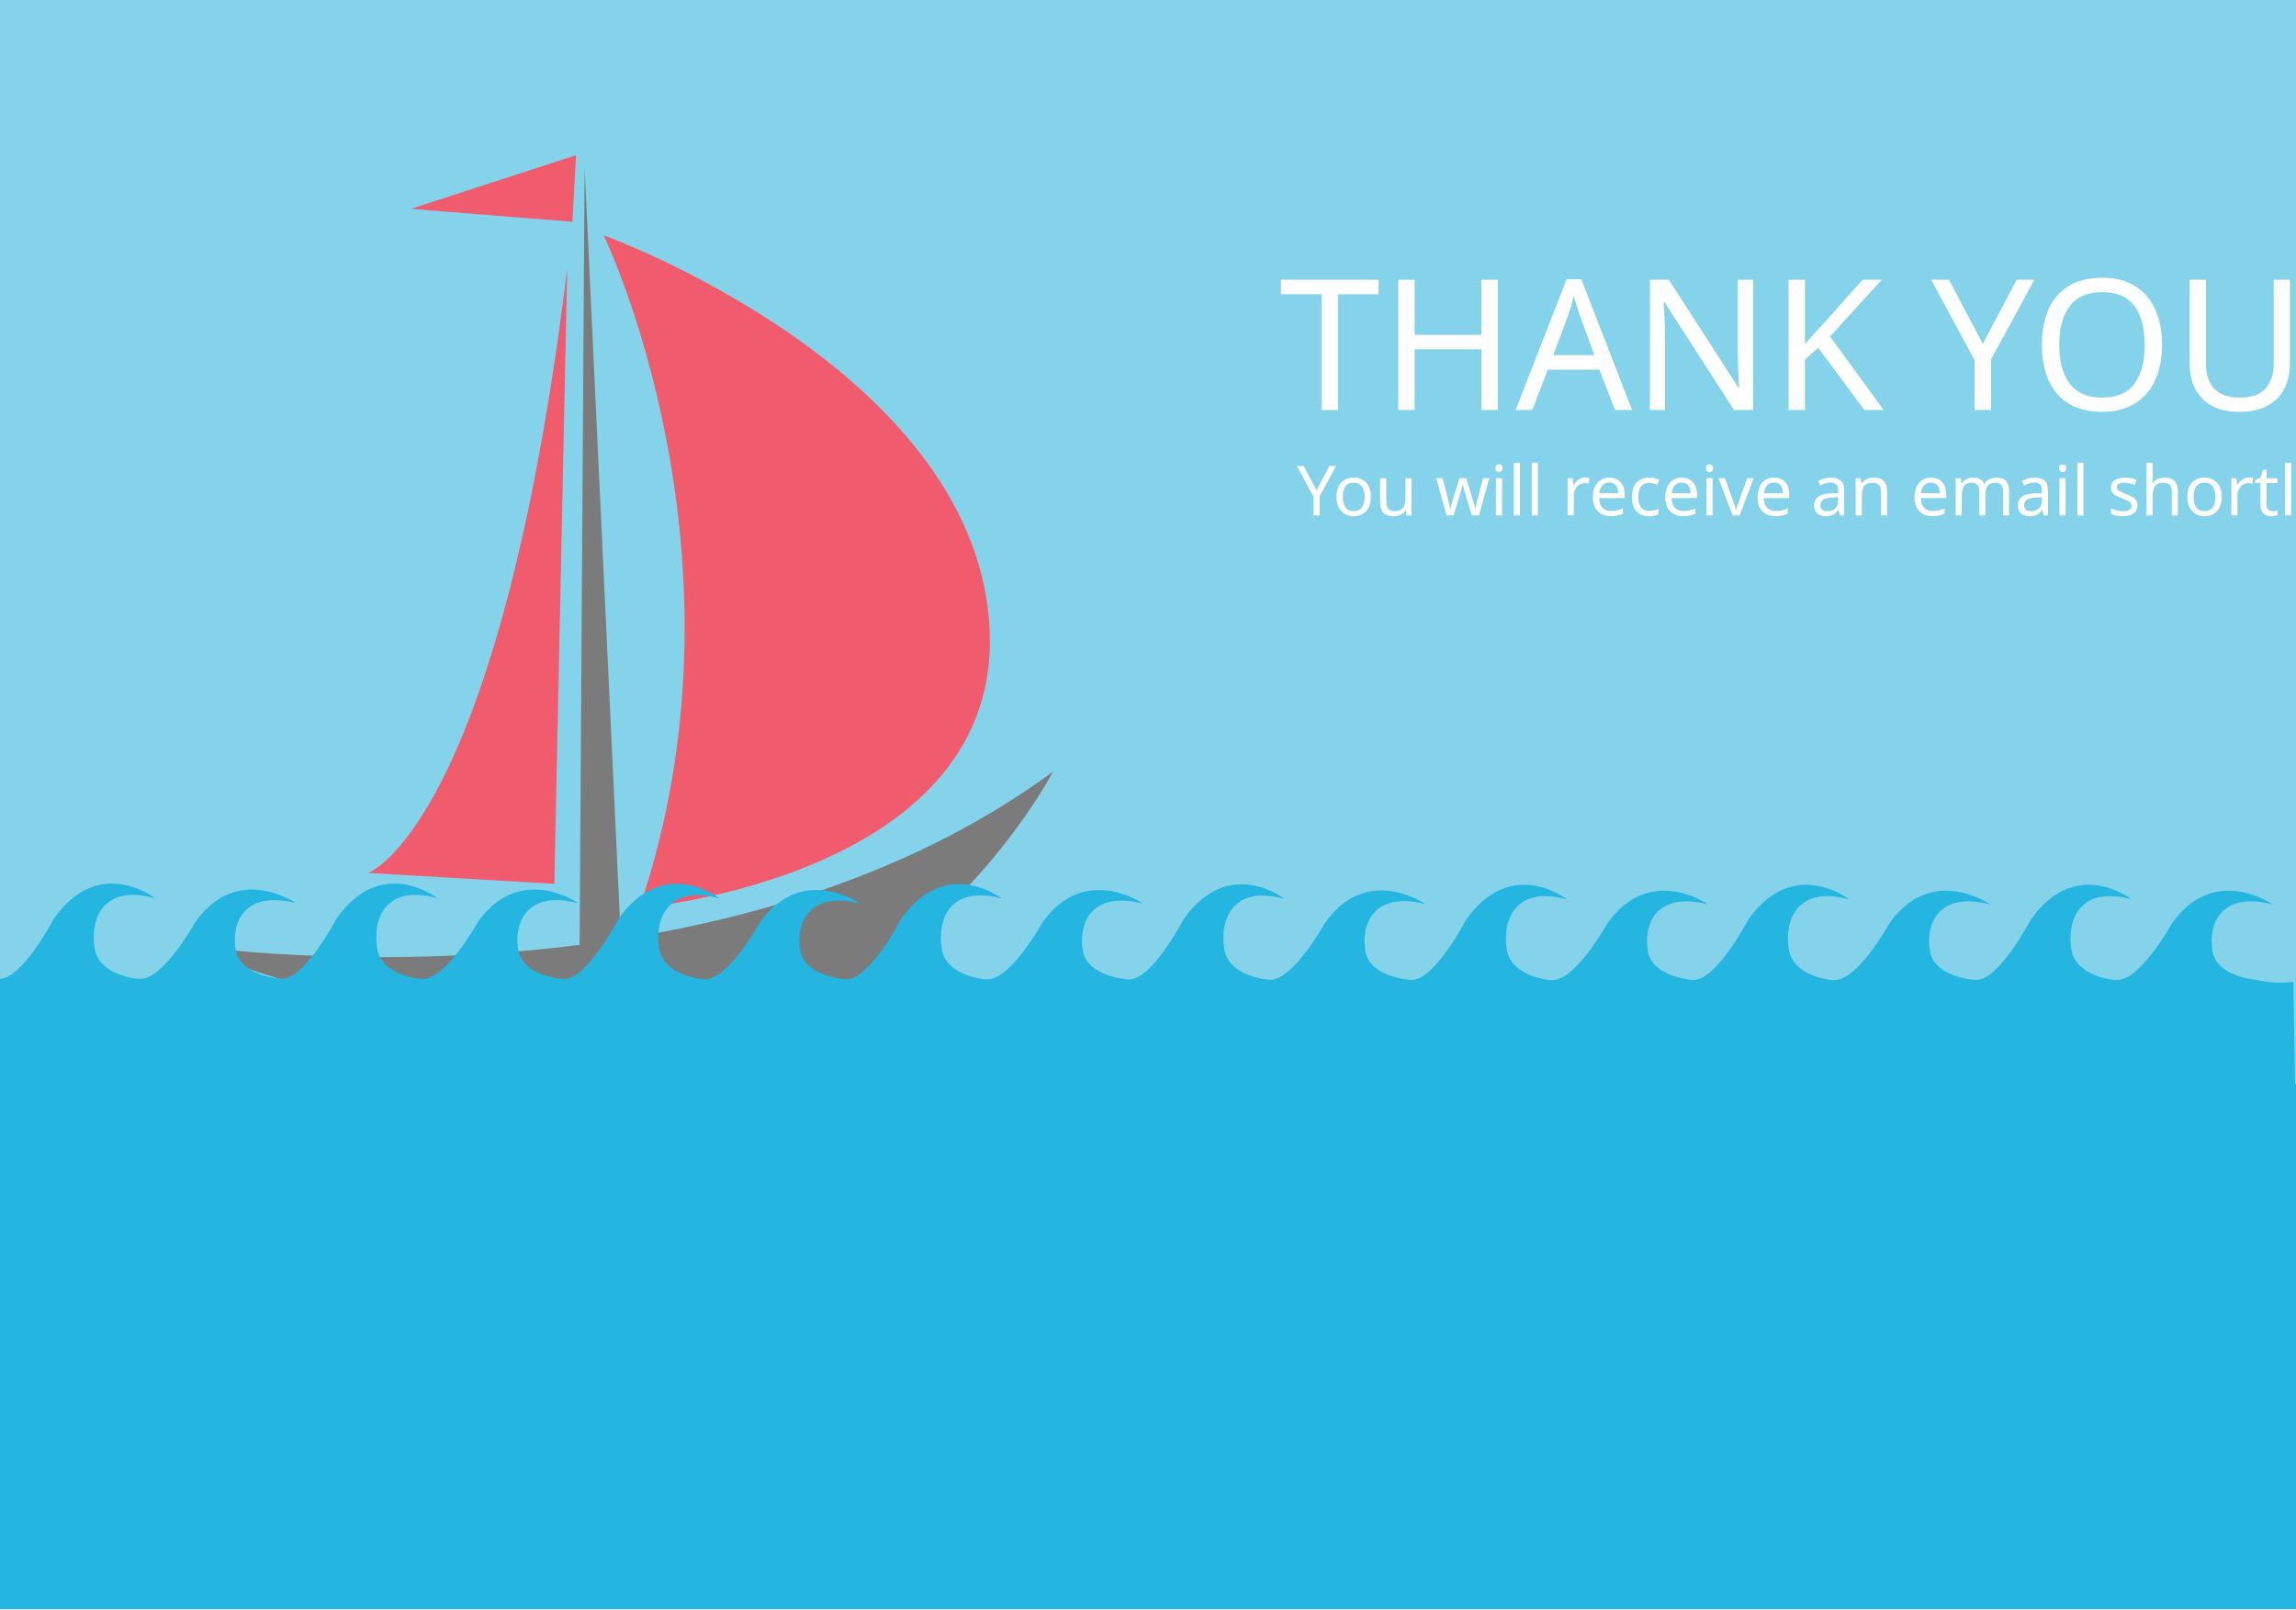
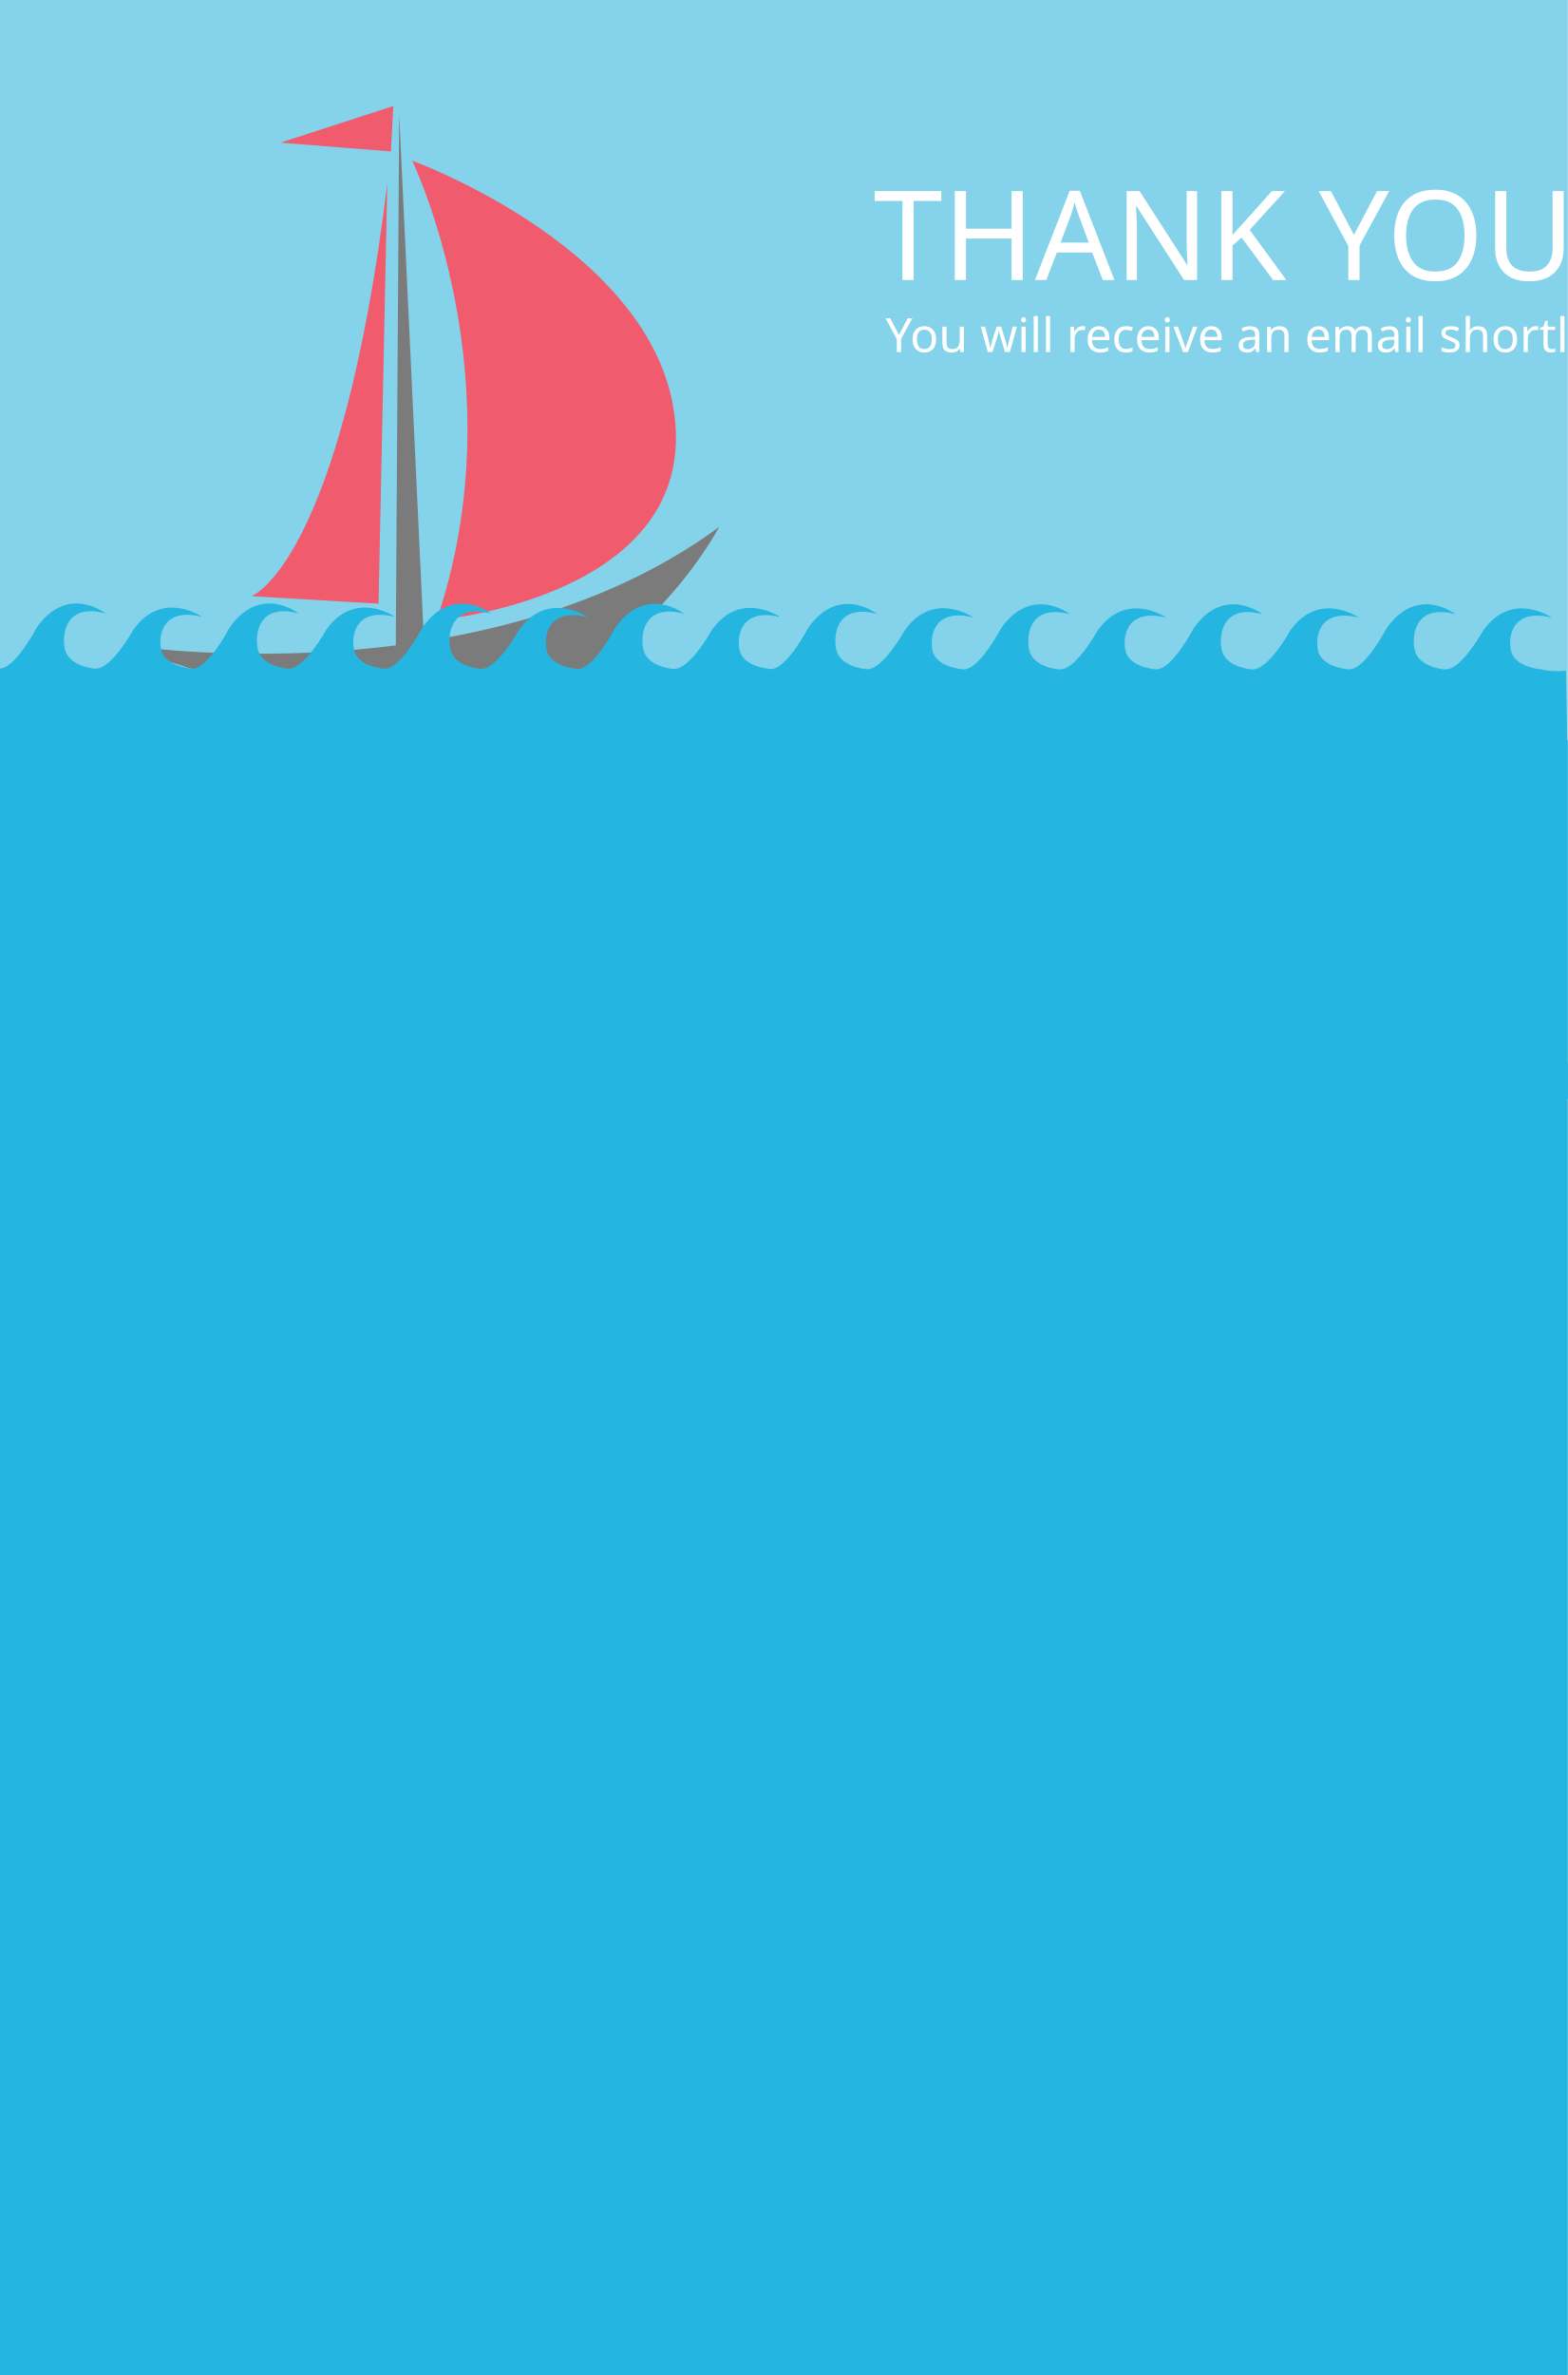
- <svg xmlns="http://www.w3.org/2000/svg" version="1.1" id="Layer_1" x="0px" y="0px" viewBox="0 0 963 674.9" enable-background="new 0 0 963 674.9" xml:space="preserve">
+ <svg xmlns="http://www.w3.org/2000/svg" version="1.1" id="Layer_1" x="0px" y="0px" viewBox="0 0 963 1458.4" enable-background="new 0 0 963 1458.4" xml:space="preserve">
  <rect x="0" y="0" fill="#84D3EA" width="963" height="674.9" />
  <g>
    <g>
      <path fill="#7B7B7B" d="M441.7,323.6c0,0-60.6,116.2-177,111.1c-116.4-5.1-186.5-38.3-186.5-38.3s74.3,11.4,164.9-0.1l2.1-326    l15.2,323.6C320.8,384.4,386.6,364.2,441.7,323.6z" />
    </g>
    <polygon fill="#F05B6E" points="241.6,65.1 240.1,93 172.3,87.6  " />
    <path fill="#F05B6E" d="M237.9,112.6l-5.4,258.1l-78.1-4.6C154.4,366.2,209.3,346.7,237.9,112.6z" />
    <path fill="#F05B6E" d="M253.2,98.7c0,0,65.1,134.4,15,282.1c0,0,154.7-13.2,146.7-119.9S253.2,98.7,253.2,98.7z" />
  </g>
  <path fill="#24B5E1" d="M963,454.9v220H0V474.3h-0.8v-30h0.5l-0.5-33.8c9.8,1,23.4-25.2,23.4-25.2c19-27,42.3-8.6,42.3-8.6  c-22.3-6.1-27.2,9.5-25.2,21.2c1.9,11,17.1,12.6,18.7,12.7v-0.1c9.8,1,23.4-23.6,23.4-23.6c17.7-25.3,42.3-8.1,42.3-8.1  c-22.3-5.7-27.2,9-25.2,19.8c2,10.4,17.5,11.8,18.8,11.9v0c9.8,1,23.4-25.2,23.4-25.2c19-27,42.3-8.6,42.3-8.6  c-22.3-6.1-27.2,9.5-25.2,21.2c1.9,11,17,12.6,18.7,12.7v-0.1c9.8,1,23.4-23.6,23.4-23.6c17.6-25.3,42.3-8.1,42.3-8.1  c-22.3-5.7-27.2,9-25.2,19.9c1.9,10.1,16.6,11.7,18.6,11.9c0.1,0,0.1,0,0.2,0c9.8,0.6,23.2-25.2,23.2-25.2c19-27,42.3-8.6,42.3-8.6  c-22.3-6.1-27.2,9.5-25.2,21.2c1.9,11,17,12.6,18.7,12.7v0c9.8,0.9,23.4-23.6,23.4-23.6c17.7-25.3,42.3-8.1,42.3-8.1  c-22.3-5.7-27.2,9-25.2,19.8c1.9,10.4,17.5,11.8,18.8,11.9v0c9.8,1,23.4-25.2,23.4-25.2c19-27,42.3-8.6,42.3-8.6  c-22.3-6.1-27.2,9.5-25.2,21.2c1.9,11,17,12.6,18.7,12.7l0-0.1c9.8,1,23.4-23.6,23.4-23.6c17.6-25.3,42.3-8.1,42.3-8.1  c-22.3-5.7-27.2,9-25.2,19.9c2,10.6,18.1,11.8,18.8,11.9v0c9.8,1,23.4-25.2,23.4-25.2c19-27,42.3-8.6,42.3-8.6  c-22.3-6.1-27.2,9.5-25.2,21.2c1.9,11,17,12.6,18.7,12.7v0c9.8,1,23.4-23.6,23.4-23.6c17.6-25.3,42.3-8.1,42.3-8.1  c-22.3-5.7-27.2,9-25.2,19.9c1.9,10.4,17.5,11.8,18.8,11.9v0c9.8,1,23.4-25.2,23.4-25.2c19-27,42.3-8.6,42.3-8.6  c-22.3-6.1-27.2,9.6-25.2,21.2c1.9,11,17,12.6,18.7,12.7v-0.1c9.8,1,23.4-23.6,23.4-23.6c17.7-25.3,42.3-8.1,42.3-8.1  c-22.3-5.7-27.2,9-25.2,19.8c1.9,10.2,16.6,11.7,18.6,11.9c0.1,0,0.1,0,0.2,0c9.8,0.6,23.2-25.2,23.2-25.2c19-27,42.3-8.6,42.3-8.6  c-22.3-6.1-27.2,9.5-25.2,21.2c1.9,11,17,12.6,18.7,12.7v-0.1c9.8,1,23.4-23.6,23.4-23.6c17.6-25.3,42.3-8.1,42.3-8.1  c-22.3-5.7-27.2,9-25.2,19.8c2,10.5,17.5,11.8,18.8,11.9v0c9.8,1,23.4-25.2,23.4-25.2c19-27,42.3-8.6,42.3-8.6  c-22.3-6.1-27.2,9.5-25.2,21.2c1.9,11,17.1,12.6,18.7,12.7v-0.1c9.8,1,23.4-23.6,23.4-23.6c17.6-25.3,42.3-8.1,42.3-8.1  c-22.3-5.7-27.2,9-25.2,19.8c2,10.9,18.8,11.9,18.8,11.9s5.8,1.9,15.1,0.8l0.7,42.5L963,454.9z" />
  <polygon fill="#3EB8EA" points="963,454.2 963,454.9 963,454.2 " />
  <g>
    <g>
      <path fill="#FFFFFF" d="M1487.7,817.3h-136.3c-2.4,0-4.4-2-4.4-4.4V563c0-2.4,2-4.4,4.4-4.4h136.3c2.4,0,4.4,2,4.4,4.4v249.8    C1492.2,815.3,1490.2,817.3,1487.7,817.3z" />
      <path fill="#5FCBEB" d="M1478.2,780.9h-117.9c-2.4,0-4.4-2-4.4-4.4V592.2c0-2.4,2-4.4,4.4-4.4h117.9c2.4,0,4.4,2,4.4,4.4v184.3    C1482.6,778.9,1480.6,780.9,1478.2,780.9z" />
      <circle fill="#5FCBEB" cx="1421.5" cy="799.7" r="12" />
      <path fill="#5FCBEB" stroke="#FFFFFF" stroke-miterlimit="10" d="M1424,806.6h-5.3c-2.4,0-4.4-2-4.4-4.4v-5c0-2.4,2-4.4,4.4-4.4    h5.3c2.4,0,4.4,2,4.4,4.4v5C1428.5,804.7,1426.5,806.6,1424,806.6z" />
      <line fill="#5FCBEB" stroke="#5FCBEB" stroke-width="2" stroke-linecap="round" stroke-linejoin="round" stroke-miterlimit="10" x1="1399.3" y1="573" x2="1441.5" y2="573" />
      <g id="h3hEbN.tif_1_">
        <g>
          <path fill="#F05B6E" d="M1421,655c0.6-0.8,1.1-1.6,1.6-2.4c2.4-3.2,5.3-5.7,9-7.4c2-1,4.2-1.6,6.4-1.8c4.1-0.4,8.1,0.1,11.8,2      c5.3,2.7,8.8,6.9,10.5,12.6c0.6,2,0.8,4,0.8,6.1c0,2-0.1,3.9-0.3,5.8c-0.7,5.8-2.7,11-6.4,15.5c-2,2.5-4.1,4.8-6.4,6.9      c-3.1,2.9-6.3,5.7-9.5,8.4c-5.9,5.1-11.8,10.3-17.4,15.6c0,0-0.1,0-0.1,0.1c0,0-0.1-0.1-0.1-0.1c-5.5-5.3-11.2-10.3-17-15.3      c-3.6-3.1-7.2-6.2-10.6-9.4c-2.3-2.2-4.5-4.5-6.4-7.1c-2.7-3.6-4.4-7.7-5.3-12.1c-0.6-3.2-0.9-6.4-0.7-9.6      c0.2-4.7,1.8-9,4.8-12.6c2.6-3.1,6-5.2,9.9-6.3c2.3-0.7,4.7-0.9,7.1-0.8c4.3,0.2,8.1,1.7,11.5,4.2c2.7,2,4.8,4.4,6.6,7.2      C1420.8,654.8,1420.9,654.9,1421,655z" />
        </g>
      </g>
      <circle fill="#5FCBEB" stroke="#5FCBEB" stroke-miterlimit="10" cx="1418.9" cy="566.3" r="3.1" />
    </g>
    <circle fill="#5FCBEB" stroke="#5FCBEB" stroke-miterlimit="10" cx="1393.8" cy="572.8" r="1.5" />
  </g>
  <text transform="matrix(1 0 0 1 536.4938 171.9647)" fill="#FFFFFF" font-family="'Oswald-Light'" font-size="76.5">THANK YOU.</text>
  <text transform="matrix(1 0 0 1 543.947 216.1933)" fill="#FFFFFF" font-family="'Oswald-Light'" font-size="29.093">You will receive an email shortly</text>
+   <rect x="0" y="653" fill="#24B5E1" width="963" height="805.5" />
</svg>
